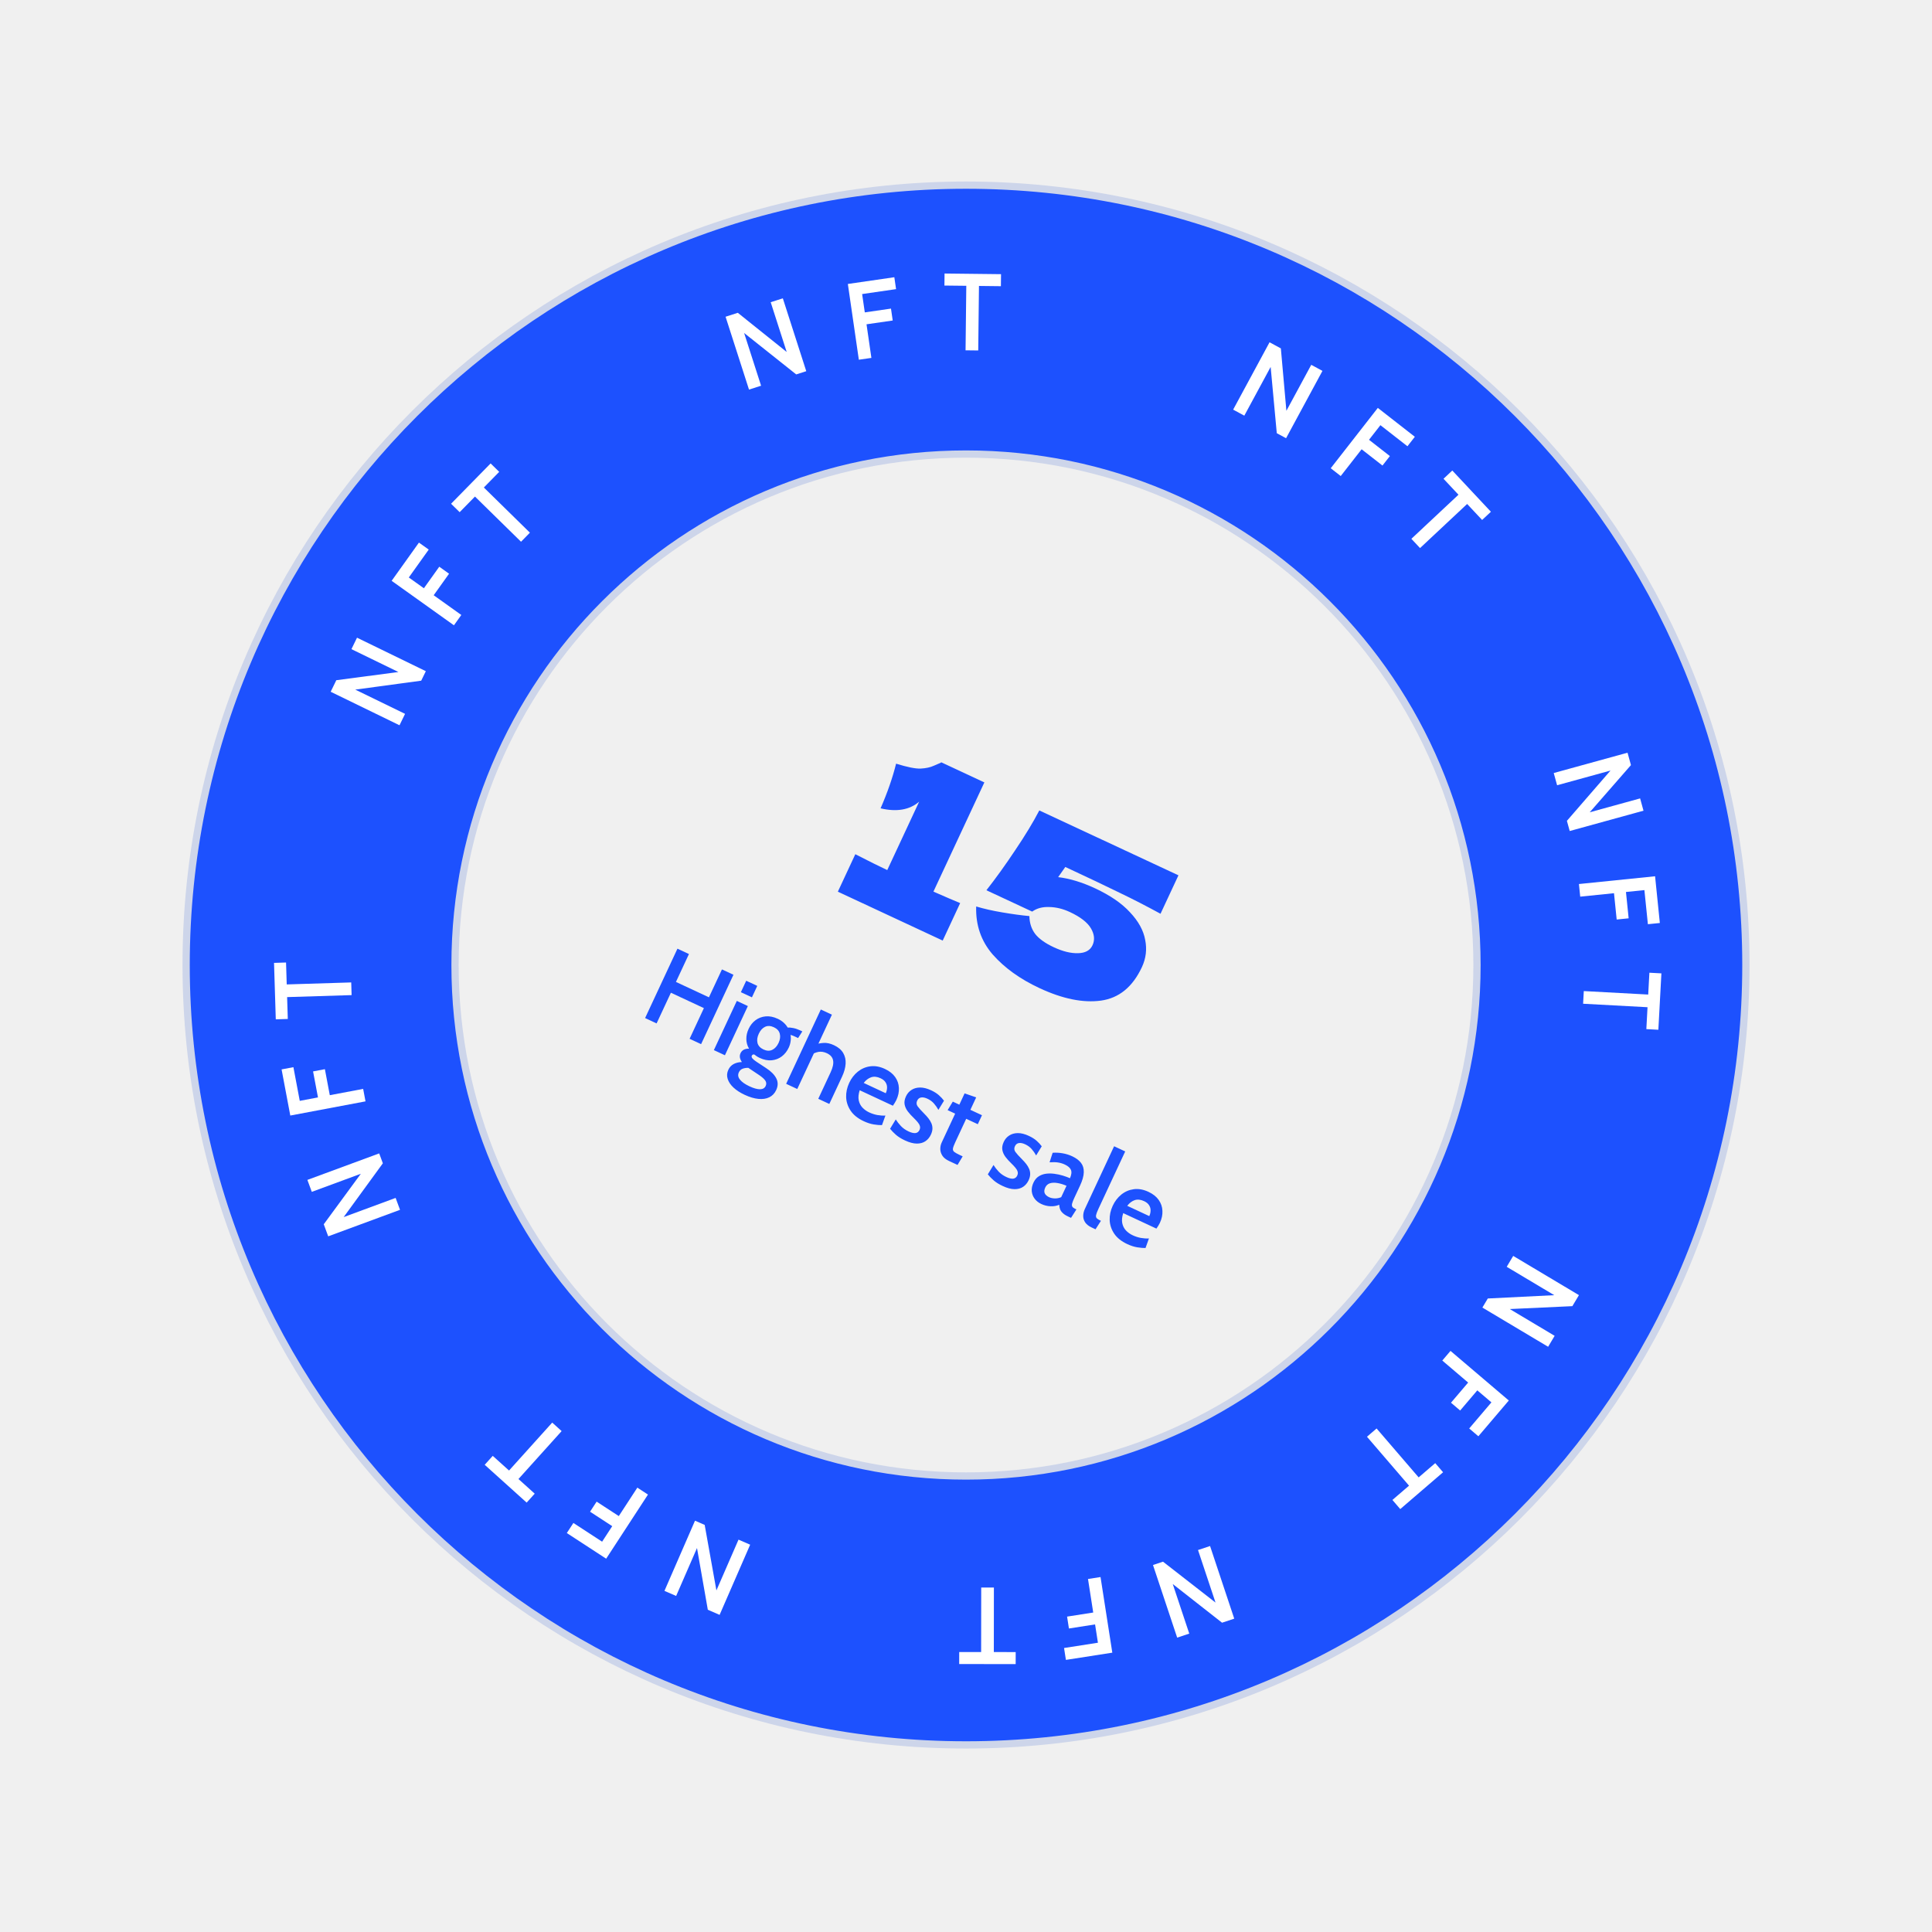
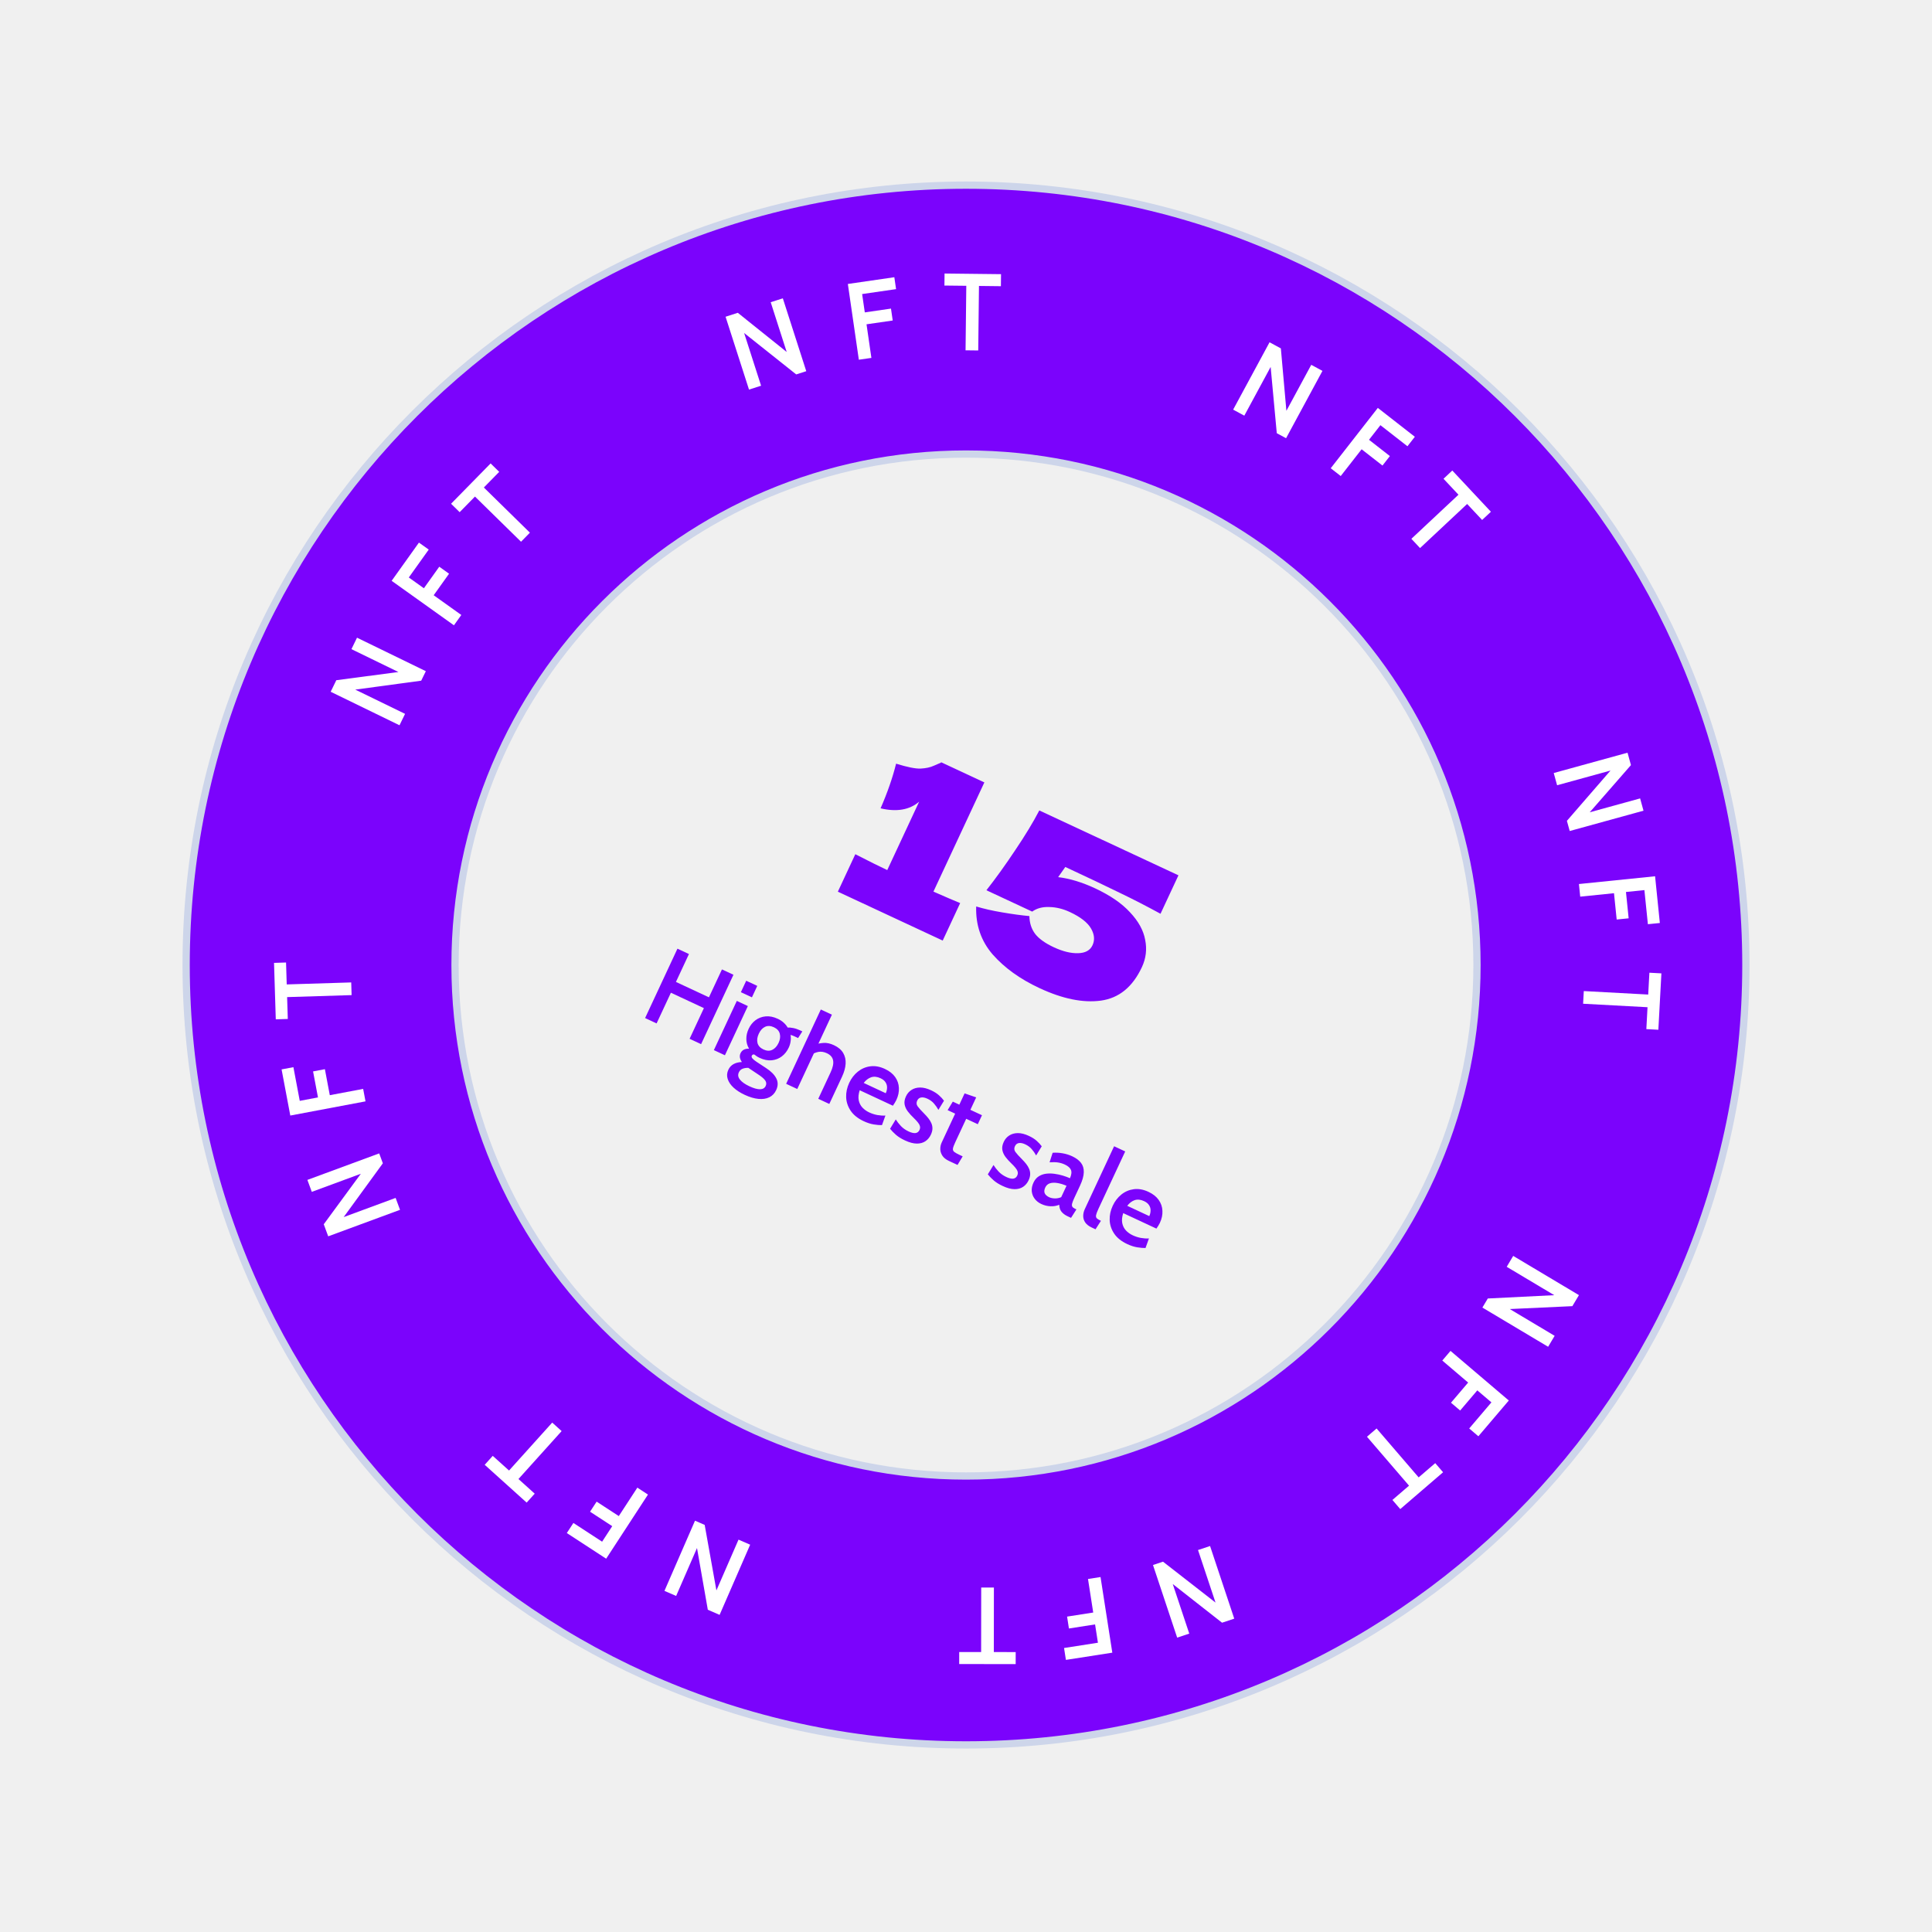
<svg xmlns="http://www.w3.org/2000/svg" width="222" height="222" viewBox="0 0 222 222" fill="none">
  <mask id="path-1-inside-1_278_3267" fill="white">
    <path d="M201.031 110.888C201.031 160.61 160.724 200.918 111.002 200.918C61.28 200.918 20.972 160.61 20.972 110.888C20.972 61.166 61.28 20.858 111.002 20.858C160.724 20.858 201.031 61.166 201.031 110.888ZM52.703 110.888C52.703 143.085 78.804 169.186 111.002 169.186C143.199 169.186 169.3 143.085 169.3 110.888C169.3 78.691 143.199 52.59 111.002 52.59C78.804 52.59 52.703 78.691 52.703 110.888Z" />
  </mask>
-   <path d="M201.031 110.888C201.031 160.61 160.724 200.918 111.002 200.918C61.28 200.918 20.972 160.61 20.972 110.888C20.972 61.166 61.28 20.858 111.002 20.858C160.724 20.858 201.031 61.166 201.031 110.888ZM52.703 110.888C52.703 143.085 78.804 169.186 111.002 169.186C143.199 169.186 169.3 143.085 169.3 110.888C169.3 78.691 143.199 52.59 111.002 52.59C78.804 52.59 52.703 78.691 52.703 110.888Z" fill="#1D51FE" stroke="#CDD5EA" stroke-width="1.667" mask="url(#path-1-inside-1_278_3267)" />
-   <path d="M107.258 102.452C108.639 103.059 109.663 103.499 110.33 103.773L108.323 108.078L96.275 102.46L98.282 98.155C99.894 98.981 101.117 99.588 101.952 99.978L105.616 92.12C104.51 93.065 103.033 93.319 101.185 92.882C101.975 91.069 102.569 89.359 102.967 87.752C104.259 88.151 105.198 88.339 105.782 88.316C106.388 88.284 106.891 88.177 107.291 87.993C107.705 87.817 107.983 87.697 108.124 87.633L108.145 87.588L113.11 89.903L107.258 102.452ZM125.84 102.078C127.571 102.885 128.908 103.804 129.85 104.835C130.815 105.858 131.395 106.914 131.59 108.003C131.807 109.084 131.681 110.125 131.214 111.127C130.152 113.405 128.583 114.688 126.508 114.977C124.454 115.258 122.099 114.779 119.442 113.54C117.21 112.499 115.417 111.21 114.064 109.673C112.732 108.128 112.101 106.291 112.17 104.16C113.062 104.428 114.065 104.656 115.18 104.842C116.309 105.036 117.343 105.177 118.283 105.264C118.297 106.065 118.522 106.752 118.957 107.325C119.4 107.882 120.107 108.388 121.079 108.841C122.111 109.322 123.039 109.552 123.863 109.529C124.702 109.514 125.259 109.21 125.536 108.618C125.819 108.011 125.76 107.364 125.359 106.678C124.958 105.992 124.15 105.366 122.935 104.799C122.146 104.431 121.358 104.239 120.57 104.223C119.79 104.192 119.135 104.367 118.606 104.749L113.345 102.296C114.439 100.902 115.543 99.365 116.659 97.686C117.79 96.013 118.712 94.493 119.424 93.124L135.412 100.58L133.351 104.998C131.715 104.106 130.15 103.302 128.654 102.586C127.18 101.861 125.099 100.873 122.412 99.62L121.589 100.789C122.92 100.947 124.337 101.377 125.84 102.078Z" fill="#1D51FE" />
-   <path d="M74.127 116.98L77.844 109.009L79.165 109.625L77.67 112.831L81.462 114.599L82.957 111.393L84.278 112.009L80.561 119.98L79.24 119.364L80.883 115.84L77.091 114.072L75.448 117.596L74.127 116.98ZM82.028 120.665L84.665 115.011L85.934 115.603L83.298 121.257L82.028 120.665ZM85.132 114.009L85.745 112.694L87.015 113.286L86.402 114.601L85.132 114.009ZM85.572 125.804C85.048 125.56 84.617 125.28 84.279 124.965C83.944 124.652 83.722 124.32 83.614 123.969C83.503 123.621 83.529 123.273 83.692 122.924C83.826 122.635 84.027 122.417 84.295 122.269C84.561 122.125 84.879 122.047 85.25 122.035C85.133 121.87 85.057 121.7 85.022 121.527C84.993 121.352 85.017 121.182 85.093 121.019C85.176 120.841 85.301 120.707 85.467 120.618C85.637 120.531 85.838 120.491 86.071 120.498C85.868 120.159 85.765 119.791 85.76 119.396C85.754 119.001 85.842 118.61 86.023 118.223C86.212 117.816 86.475 117.486 86.811 117.231C87.15 116.979 87.538 116.831 87.973 116.789C88.414 116.745 88.882 116.839 89.375 117.069C89.633 117.189 89.856 117.335 90.045 117.506C90.237 117.678 90.393 117.869 90.513 118.077C90.687 118.061 90.896 118.078 91.141 118.128C91.391 118.175 91.653 118.263 91.927 118.39C91.976 118.413 92.022 118.434 92.063 118.454C92.105 118.473 92.149 118.494 92.194 118.515L91.706 119.279C91.638 119.247 91.568 119.214 91.496 119.18C91.427 119.149 91.357 119.116 91.285 119.082C91.251 119.066 91.189 119.04 91.1 119.003C91.015 118.968 90.927 118.938 90.836 118.915C90.882 119.153 90.886 119.398 90.848 119.648C90.814 119.9 90.743 120.142 90.635 120.373C90.44 120.791 90.174 121.129 89.836 121.387C89.5 121.642 89.112 121.791 88.671 121.835C88.235 121.877 87.772 121.784 87.283 121.555C87.165 121.5 87.055 121.44 86.952 121.373C86.853 121.308 86.756 121.238 86.662 121.162C86.529 121.151 86.437 121.198 86.388 121.304C86.344 121.399 86.365 121.502 86.453 121.612C86.54 121.722 86.7 121.854 86.933 122.009L88.02 122.724C88.589 123.091 88.981 123.484 89.196 123.903C89.416 124.324 89.413 124.776 89.188 125.258C89.011 125.638 88.749 125.913 88.401 126.083C88.054 126.254 87.639 126.317 87.156 126.272C86.673 126.227 86.145 126.071 85.572 125.804ZM86.113 124.822C86.61 125.054 87.017 125.168 87.334 125.163C87.65 125.158 87.866 125.032 87.981 124.785C88.08 124.573 88.068 124.371 87.945 124.179C87.823 123.993 87.597 123.786 87.264 123.557L85.991 122.706C85.76 122.696 85.544 122.727 85.344 122.8C85.144 122.873 84.996 123.012 84.9 123.217C84.764 123.509 84.808 123.791 85.033 124.062C85.256 124.337 85.616 124.59 86.113 124.822ZM87.732 120.593C88.104 120.766 88.439 120.78 88.739 120.633C89.042 120.488 89.284 120.222 89.465 119.835C89.642 119.455 89.687 119.104 89.602 118.783C89.522 118.459 89.296 118.21 88.924 118.037C88.548 117.861 88.208 117.846 87.905 117.991C87.607 118.134 87.37 118.396 87.193 118.775C87.012 119.162 86.962 119.518 87.042 119.842C87.126 120.167 87.356 120.418 87.732 120.593ZM90.335 124.538L94.318 115.998L95.593 116.592L93.835 120.362L93.576 120.04C93.929 119.927 94.286 119.86 94.647 119.839C95.01 119.814 95.402 119.9 95.824 120.097C96.317 120.327 96.672 120.626 96.888 120.995C97.104 121.364 97.197 121.779 97.167 122.241C97.136 122.703 97.001 123.192 96.76 123.708L95.294 126.851L94.025 126.259L95.44 123.224C95.702 122.662 95.798 122.203 95.728 121.847C95.664 121.489 95.425 121.214 95.011 121.021C94.674 120.863 94.348 120.813 94.035 120.871C93.725 120.93 93.425 121.062 93.135 121.269L93.695 120.663L91.611 125.133L90.335 124.538ZM99.254 128.836C98.578 128.52 98.076 128.12 97.748 127.634C97.424 127.15 97.25 126.631 97.228 126.075C97.21 125.517 97.328 124.968 97.579 124.429C97.821 123.909 98.151 123.481 98.567 123.143C98.989 122.804 99.465 122.599 99.998 122.528C100.535 122.455 101.098 122.556 101.686 122.83C102.203 123.071 102.594 123.381 102.861 123.759C103.128 124.138 103.271 124.556 103.289 125.013C103.313 125.467 103.215 125.93 102.995 126.401C102.946 126.507 102.886 126.615 102.816 126.726C102.751 126.834 102.679 126.944 102.6 127.055L98.785 125.276C98.645 125.715 98.608 126.097 98.673 126.423C98.738 126.749 98.878 127.029 99.093 127.263C99.309 127.493 99.57 127.68 99.878 127.824C100.182 127.965 100.491 128.065 100.805 128.124C101.125 128.181 101.437 128.202 101.74 128.186L101.346 129.284C101.08 129.29 100.766 129.264 100.405 129.206C100.043 129.148 99.66 129.025 99.254 128.836ZM99.246 124.437L101.779 125.619C101.875 125.414 101.925 125.203 101.928 124.988C101.937 124.77 101.882 124.567 101.762 124.377C101.649 124.185 101.455 124.026 101.182 123.898C100.783 123.712 100.421 123.675 100.097 123.787C99.775 123.901 99.492 124.118 99.246 124.437ZM103.987 131.043C103.569 130.848 103.225 130.634 102.955 130.402C102.686 130.166 102.46 129.933 102.275 129.704L102.929 128.629C103.088 128.884 103.286 129.138 103.523 129.392C103.762 129.642 104.058 129.849 104.411 130.014C104.723 130.159 104.983 130.22 105.192 130.198C105.403 130.171 105.557 130.054 105.655 129.845C105.731 129.682 105.745 129.527 105.698 129.38C105.653 129.229 105.565 129.08 105.436 128.932C105.312 128.782 105.165 128.625 104.996 128.463C104.73 128.21 104.501 127.958 104.309 127.706C104.118 127.451 103.997 127.182 103.944 126.898C103.895 126.617 103.949 126.307 104.107 125.969C104.252 125.658 104.463 125.414 104.739 125.238C105.017 125.058 105.346 124.967 105.726 124.964C106.107 124.961 106.528 125.067 106.991 125.283C107.356 125.453 107.652 125.64 107.881 125.844C108.113 126.049 108.31 126.261 108.472 126.48L107.829 127.531C107.681 127.264 107.51 127.02 107.317 126.801C107.125 126.577 106.876 126.394 106.568 126.25C106.295 126.123 106.054 126.075 105.845 126.107C105.64 126.141 105.488 126.262 105.391 126.471C105.281 126.706 105.299 126.925 105.445 127.127C105.591 127.329 105.838 127.604 106.185 127.95C106.368 128.132 106.532 128.315 106.677 128.499C106.823 128.682 106.938 128.872 107.022 129.068C107.106 129.265 107.146 129.471 107.143 129.686C107.139 129.902 107.08 130.133 106.965 130.38C106.816 130.698 106.607 130.95 106.336 131.133C106.066 131.317 105.735 131.407 105.343 131.405C104.951 131.402 104.499 131.282 103.987 131.043ZM109.048 133.403C108.691 133.236 108.435 133.032 108.281 132.788C108.126 132.545 108.048 132.292 108.046 132.028C108.046 131.76 108.102 131.506 108.214 131.267L109.754 127.965L108.888 127.561L109.483 126.584L110.234 126.934L110.839 125.636L112.17 126.097L111.504 127.526L112.836 128.147L112.356 129.178L111.023 128.557L109.762 131.261C109.615 131.576 109.528 131.813 109.5 131.971C109.475 132.125 109.521 132.253 109.64 132.355C109.761 132.453 109.973 132.573 110.277 132.714L110.618 132.873L110.027 133.859L109.048 133.403ZM115.219 136.28C114.801 136.085 114.457 135.872 114.186 135.639C113.918 135.403 113.691 135.17 113.507 134.941L114.161 133.867C114.319 134.121 114.517 134.375 114.755 134.629C114.994 134.879 115.29 135.087 115.643 135.251C115.954 135.396 116.214 135.458 116.424 135.435C116.635 135.409 116.789 135.291 116.886 135.082C116.962 134.919 116.977 134.764 116.93 134.617C116.884 134.467 116.797 134.317 116.667 134.169C116.543 134.019 116.397 133.863 116.227 133.701C115.962 133.447 115.733 133.195 115.541 132.944C115.35 132.688 115.228 132.419 115.176 132.136C115.127 131.854 115.181 131.544 115.339 131.207C115.484 130.895 115.694 130.652 115.971 130.475C116.249 130.295 116.578 130.204 116.958 130.201C117.338 130.198 117.76 130.305 118.223 130.521C118.587 130.691 118.884 130.877 119.112 131.081C119.345 131.286 119.542 131.498 119.703 131.717L119.06 132.769C118.912 132.501 118.742 132.258 118.548 132.038C118.357 131.815 118.107 131.631 117.8 131.488C117.527 131.36 117.285 131.313 117.076 131.345C116.871 131.378 116.72 131.5 116.623 131.708C116.513 131.944 116.531 132.162 116.677 132.365C116.823 132.567 117.07 132.841 117.416 133.188C117.599 133.37 117.763 133.553 117.909 133.736C118.055 133.92 118.169 134.109 118.253 134.306C118.337 134.502 118.378 134.708 118.374 134.924C118.371 135.139 118.312 135.37 118.197 135.617C118.048 135.936 117.838 136.187 117.568 136.371C117.297 136.554 116.966 136.645 116.575 136.642C116.183 136.64 115.731 136.519 115.219 136.28ZM119.653 138.348C119.334 138.199 119.079 137.997 118.889 137.742C118.698 137.487 118.587 137.199 118.556 136.88C118.529 136.562 118.595 136.232 118.754 135.891C118.903 135.572 119.102 135.332 119.353 135.172C119.609 135.009 119.892 134.908 120.202 134.868C120.515 134.829 120.835 134.832 121.16 134.878C121.491 134.921 121.811 134.989 122.119 135.082C122.43 135.177 122.707 135.278 122.948 135.386C123.124 134.978 123.16 134.657 123.056 134.424C122.958 134.189 122.723 133.985 122.351 133.811C122.112 133.7 121.857 133.622 121.586 133.579C121.315 133.536 120.988 133.529 120.604 133.558L120.956 132.461C121.334 132.434 121.713 132.453 122.094 132.52C122.479 132.584 122.851 132.699 123.208 132.866C123.652 133.073 123.987 133.324 124.215 133.62C124.442 133.915 124.548 134.277 124.534 134.704C124.523 135.134 124.379 135.646 124.101 136.242L123.453 137.631C123.324 137.909 123.239 138.125 123.198 138.282C123.157 138.439 123.163 138.561 123.214 138.65C123.269 138.74 123.376 138.822 123.535 138.897L123.689 138.968L123.069 139.941L122.716 139.776C122.458 139.656 122.258 139.526 122.115 139.385C121.971 139.249 121.869 139.102 121.808 138.944C121.751 138.788 121.72 138.618 121.713 138.435C121.417 138.565 121.085 138.623 120.717 138.608C120.353 138.596 119.998 138.509 119.653 138.348ZM120.556 137.57C120.735 137.653 120.952 137.699 121.207 137.707C121.463 137.711 121.708 137.663 121.939 137.563L122.55 136.254C122.18 136.095 121.83 135.989 121.498 135.937C121.169 135.88 120.882 135.892 120.636 135.971C120.397 136.049 120.22 136.21 120.107 136.452C119.989 136.707 119.967 136.926 120.044 137.109C120.124 137.294 120.295 137.448 120.556 137.57ZM125.44 141.047C125.095 140.886 124.845 140.688 124.69 140.454C124.54 140.222 124.466 139.975 124.468 139.713C124.472 139.447 124.534 139.185 124.654 138.926L128.018 131.713L129.294 132.307L126.201 138.94C126.057 139.248 125.972 139.481 125.944 139.639C125.918 139.793 125.95 139.914 126.038 140.002C126.133 140.087 126.288 140.18 126.504 140.281L125.884 141.254L125.44 141.047ZM129.534 142.956C128.859 142.641 128.357 142.24 128.029 141.755C127.705 141.271 127.531 140.751 127.509 140.195C127.491 139.637 127.609 139.089 127.86 138.55C128.102 138.03 128.432 137.601 128.848 137.263C129.269 136.924 129.746 136.719 130.278 136.648C130.816 136.575 131.379 136.676 131.967 136.951C132.484 137.191 132.875 137.501 133.142 137.88C133.409 138.258 133.552 138.676 133.57 139.133C133.594 139.587 133.496 140.05 133.276 140.521C133.227 140.627 133.167 140.735 133.097 140.846C133.032 140.955 132.96 141.064 132.881 141.175L129.066 139.396C128.926 139.835 128.889 140.217 128.954 140.543C129.019 140.869 129.159 141.149 129.373 141.383C129.59 141.614 129.851 141.8 130.159 141.944C130.463 142.085 130.772 142.186 131.086 142.244C131.406 142.301 131.718 142.322 132.021 142.306L131.627 143.405C131.361 143.41 131.047 143.384 130.686 143.326C130.324 143.269 129.941 143.145 129.534 142.956ZM129.527 138.557L132.06 139.739C132.156 139.534 132.206 139.324 132.209 139.108C132.218 138.891 132.163 138.687 132.043 138.497C131.929 138.305 131.736 138.146 131.463 138.018C131.064 137.832 130.702 137.796 130.377 137.907C130.056 138.021 129.773 138.238 129.527 138.557Z" fill="#1D51FE" />
+   <path d="M201.031 110.888C201.031 160.61 160.724 200.918 111.002 200.918C61.28 200.918 20.972 160.61 20.972 110.888C20.972 61.166 61.28 20.858 111.002 20.858C160.724 20.858 201.031 61.166 201.031 110.888ZM52.703 110.888C52.703 143.085 78.804 169.186 111.002 169.186C143.199 169.186 169.3 143.085 169.3 110.888C169.3 78.691 143.199 52.59 111.002 52.59C78.804 52.59 52.703 78.691 52.703 110.888Z" fill="#7b03fc" stroke="#CDD5EA" stroke-width="1.667" mask="url(#path-1-inside-1_278_3267)" />
+   <path d="M107.258 102.452C108.639 103.059 109.663 103.499 110.33 103.773L108.323 108.078L96.275 102.46L98.282 98.155C99.894 98.981 101.117 99.588 101.952 99.978L105.616 92.12C104.51 93.065 103.033 93.319 101.185 92.882C101.975 91.069 102.569 89.359 102.967 87.752C104.259 88.151 105.198 88.339 105.782 88.316C106.388 88.284 106.891 88.177 107.291 87.993C107.705 87.817 107.983 87.697 108.124 87.633L108.145 87.588L113.11 89.903L107.258 102.452ZM125.84 102.078C127.571 102.885 128.908 103.804 129.85 104.835C130.815 105.858 131.395 106.914 131.59 108.003C131.807 109.084 131.681 110.125 131.214 111.127C130.152 113.405 128.583 114.688 126.508 114.977C124.454 115.258 122.099 114.779 119.442 113.54C117.21 112.499 115.417 111.21 114.064 109.673C112.732 108.128 112.101 106.291 112.17 104.16C113.062 104.428 114.065 104.656 115.18 104.842C116.309 105.036 117.343 105.177 118.283 105.264C118.297 106.065 118.522 106.752 118.957 107.325C119.4 107.882 120.107 108.388 121.079 108.841C122.111 109.322 123.039 109.552 123.863 109.529C124.702 109.514 125.259 109.21 125.536 108.618C125.819 108.011 125.76 107.364 125.359 106.678C124.958 105.992 124.15 105.366 122.935 104.799C122.146 104.431 121.358 104.239 120.57 104.223C119.79 104.192 119.135 104.367 118.606 104.749L113.345 102.296C114.439 100.902 115.543 99.365 116.659 97.686C117.79 96.013 118.712 94.493 119.424 93.124L135.412 100.58L133.351 104.998C131.715 104.106 130.15 103.302 128.654 102.586C127.18 101.861 125.099 100.873 122.412 99.62L121.589 100.789C122.92 100.947 124.337 101.377 125.84 102.078Z" fill="#7b03fc" />
+   <path d="M74.127 116.98L77.844 109.009L79.165 109.625L77.67 112.831L81.462 114.599L82.957 111.393L84.278 112.009L80.561 119.98L79.24 119.364L80.883 115.84L77.091 114.072L75.448 117.596L74.127 116.98ZM82.028 120.665L84.665 115.011L85.934 115.603L83.298 121.257L82.028 120.665ZM85.132 114.009L85.745 112.694L87.015 113.286L86.402 114.601L85.132 114.009ZM85.572 125.804C85.048 125.56 84.617 125.28 84.279 124.965C83.944 124.652 83.722 124.32 83.614 123.969C83.503 123.621 83.529 123.273 83.692 122.924C83.826 122.635 84.027 122.417 84.295 122.269C84.561 122.125 84.879 122.047 85.25 122.035C85.133 121.87 85.057 121.7 85.022 121.527C84.993 121.352 85.017 121.182 85.093 121.019C85.176 120.841 85.301 120.707 85.467 120.618C85.637 120.531 85.838 120.491 86.071 120.498C85.868 120.159 85.765 119.791 85.76 119.396C85.754 119.001 85.842 118.61 86.023 118.223C86.212 117.816 86.475 117.486 86.811 117.231C87.15 116.979 87.538 116.831 87.973 116.789C88.414 116.745 88.882 116.839 89.375 117.069C89.633 117.189 89.856 117.335 90.045 117.506C90.237 117.678 90.393 117.869 90.513 118.077C90.687 118.061 90.896 118.078 91.141 118.128C91.391 118.175 91.653 118.263 91.927 118.39C91.976 118.413 92.022 118.434 92.063 118.454C92.105 118.473 92.149 118.494 92.194 118.515L91.706 119.279C91.638 119.247 91.568 119.214 91.496 119.18C91.427 119.149 91.357 119.116 91.285 119.082C91.251 119.066 91.189 119.04 91.1 119.003C91.015 118.968 90.927 118.938 90.836 118.915C90.882 119.153 90.886 119.398 90.848 119.648C90.814 119.9 90.743 120.142 90.635 120.373C90.44 120.791 90.174 121.129 89.836 121.387C89.5 121.642 89.112 121.791 88.671 121.835C88.235 121.877 87.772 121.784 87.283 121.555C87.165 121.5 87.055 121.44 86.952 121.373C86.853 121.308 86.756 121.238 86.662 121.162C86.529 121.151 86.437 121.198 86.388 121.304C86.344 121.399 86.365 121.502 86.453 121.612C86.54 121.722 86.7 121.854 86.933 122.009L88.02 122.724C88.589 123.091 88.981 123.484 89.196 123.903C89.416 124.324 89.413 124.776 89.188 125.258C89.011 125.638 88.749 125.913 88.401 126.083C88.054 126.254 87.639 126.317 87.156 126.272C86.673 126.227 86.145 126.071 85.572 125.804ZM86.113 124.822C86.61 125.054 87.017 125.168 87.334 125.163C87.65 125.158 87.866 125.032 87.981 124.785C88.08 124.573 88.068 124.371 87.945 124.179C87.823 123.993 87.597 123.786 87.264 123.557L85.991 122.706C85.76 122.696 85.544 122.727 85.344 122.8C85.144 122.873 84.996 123.012 84.9 123.217C84.764 123.509 84.808 123.791 85.033 124.062C85.256 124.337 85.616 124.59 86.113 124.822ZM87.732 120.593C88.104 120.766 88.439 120.78 88.739 120.633C89.042 120.488 89.284 120.222 89.465 119.835C89.642 119.455 89.687 119.104 89.602 118.783C89.522 118.459 89.296 118.21 88.924 118.037C88.548 117.861 88.208 117.846 87.905 117.991C87.607 118.134 87.37 118.396 87.193 118.775C87.012 119.162 86.962 119.518 87.042 119.842C87.126 120.167 87.356 120.418 87.732 120.593ZM90.335 124.538L94.318 115.998L95.593 116.592L93.835 120.362L93.576 120.04C93.929 119.927 94.286 119.86 94.647 119.839C95.01 119.814 95.402 119.9 95.824 120.097C96.317 120.327 96.672 120.626 96.888 120.995C97.104 121.364 97.197 121.779 97.167 122.241C97.136 122.703 97.001 123.192 96.76 123.708L95.294 126.851L94.025 126.259L95.44 123.224C95.702 122.662 95.798 122.203 95.728 121.847C95.664 121.489 95.425 121.214 95.011 121.021C94.674 120.863 94.348 120.813 94.035 120.871C93.725 120.93 93.425 121.062 93.135 121.269L93.695 120.663L91.611 125.133L90.335 124.538ZM99.254 128.836C98.578 128.52 98.076 128.12 97.748 127.634C97.424 127.15 97.25 126.631 97.228 126.075C97.21 125.517 97.328 124.968 97.579 124.429C97.821 123.909 98.151 123.481 98.567 123.143C98.989 122.804 99.465 122.599 99.998 122.528C100.535 122.455 101.098 122.556 101.686 122.83C102.203 123.071 102.594 123.381 102.861 123.759C103.128 124.138 103.271 124.556 103.289 125.013C103.313 125.467 103.215 125.93 102.995 126.401C102.946 126.507 102.886 126.615 102.816 126.726C102.751 126.834 102.679 126.944 102.6 127.055L98.785 125.276C98.645 125.715 98.608 126.097 98.673 126.423C98.738 126.749 98.878 127.029 99.093 127.263C99.309 127.493 99.57 127.68 99.878 127.824C100.182 127.965 100.491 128.065 100.805 128.124C101.125 128.181 101.437 128.202 101.74 128.186L101.346 129.284C101.08 129.29 100.766 129.264 100.405 129.206C100.043 129.148 99.66 129.025 99.254 128.836ZM99.246 124.437L101.779 125.619C101.875 125.414 101.925 125.203 101.928 124.988C101.937 124.77 101.882 124.567 101.762 124.377C101.649 124.185 101.455 124.026 101.182 123.898C100.783 123.712 100.421 123.675 100.097 123.787C99.775 123.901 99.492 124.118 99.246 124.437ZM103.987 131.043C103.569 130.848 103.225 130.634 102.955 130.402C102.686 130.166 102.46 129.933 102.275 129.704L102.929 128.629C103.088 128.884 103.286 129.138 103.523 129.392C103.762 129.642 104.058 129.849 104.411 130.014C104.723 130.159 104.983 130.22 105.192 130.198C105.403 130.171 105.557 130.054 105.655 129.845C105.731 129.682 105.745 129.527 105.698 129.38C105.653 129.229 105.565 129.08 105.436 128.932C105.312 128.782 105.165 128.625 104.996 128.463C104.73 128.21 104.501 127.958 104.309 127.706C104.118 127.451 103.997 127.182 103.944 126.898C103.895 126.617 103.949 126.307 104.107 125.969C104.252 125.658 104.463 125.414 104.739 125.238C105.017 125.058 105.346 124.967 105.726 124.964C106.107 124.961 106.528 125.067 106.991 125.283C107.356 125.453 107.652 125.64 107.881 125.844C108.113 126.049 108.31 126.261 108.472 126.48L107.829 127.531C107.681 127.264 107.51 127.02 107.317 126.801C107.125 126.577 106.876 126.394 106.568 126.25C106.295 126.123 106.054 126.075 105.845 126.107C105.64 126.141 105.488 126.262 105.391 126.471C105.281 126.706 105.299 126.925 105.445 127.127C105.591 127.329 105.838 127.604 106.185 127.95C106.368 128.132 106.532 128.315 106.677 128.499C106.823 128.682 106.938 128.872 107.022 129.068C107.106 129.265 107.146 129.471 107.143 129.686C107.139 129.902 107.08 130.133 106.965 130.38C106.816 130.698 106.607 130.95 106.336 131.133C106.066 131.317 105.735 131.407 105.343 131.405C104.951 131.402 104.499 131.282 103.987 131.043ZM109.048 133.403C108.691 133.236 108.435 133.032 108.281 132.788C108.126 132.545 108.048 132.292 108.046 132.028C108.046 131.76 108.102 131.506 108.214 131.267L109.754 127.965L108.888 127.561L109.483 126.584L110.234 126.934L110.839 125.636L112.17 126.097L111.504 127.526L112.836 128.147L112.356 129.178L111.023 128.557L109.762 131.261C109.615 131.576 109.528 131.813 109.5 131.971C109.475 132.125 109.521 132.253 109.64 132.355C109.761 132.453 109.973 132.573 110.277 132.714L110.618 132.873L110.027 133.859L109.048 133.403ZM115.219 136.28C114.801 136.085 114.457 135.872 114.186 135.639C113.918 135.403 113.691 135.17 113.507 134.941L114.161 133.867C114.319 134.121 114.517 134.375 114.755 134.629C114.994 134.879 115.29 135.087 115.643 135.251C115.954 135.396 116.214 135.458 116.424 135.435C116.635 135.409 116.789 135.291 116.886 135.082C116.962 134.919 116.977 134.764 116.93 134.617C116.884 134.467 116.797 134.317 116.667 134.169C116.543 134.019 116.397 133.863 116.227 133.701C115.962 133.447 115.733 133.195 115.541 132.944C115.35 132.688 115.228 132.419 115.176 132.136C115.127 131.854 115.181 131.544 115.339 131.207C115.484 130.895 115.694 130.652 115.971 130.475C116.249 130.295 116.578 130.204 116.958 130.201C117.338 130.198 117.76 130.305 118.223 130.521C118.587 130.691 118.884 130.877 119.112 131.081C119.345 131.286 119.542 131.498 119.703 131.717L119.06 132.769C118.912 132.501 118.742 132.258 118.548 132.038C118.357 131.815 118.107 131.631 117.8 131.488C117.527 131.36 117.285 131.313 117.076 131.345C116.871 131.378 116.72 131.5 116.623 131.708C116.513 131.944 116.531 132.162 116.677 132.365C116.823 132.567 117.07 132.841 117.416 133.188C117.599 133.37 117.763 133.553 117.909 133.736C118.055 133.92 118.169 134.109 118.253 134.306C118.337 134.502 118.378 134.708 118.374 134.924C118.371 135.139 118.312 135.37 118.197 135.617C118.048 135.936 117.838 136.187 117.568 136.371C117.297 136.554 116.966 136.645 116.575 136.642C116.183 136.64 115.731 136.519 115.219 136.28ZM119.653 138.348C119.334 138.199 119.079 137.997 118.889 137.742C118.698 137.487 118.587 137.199 118.556 136.88C118.529 136.562 118.595 136.232 118.754 135.891C118.903 135.572 119.102 135.332 119.353 135.172C119.609 135.009 119.892 134.908 120.202 134.868C120.515 134.829 120.835 134.832 121.16 134.878C121.491 134.921 121.811 134.989 122.119 135.082C122.43 135.177 122.707 135.278 122.948 135.386C123.124 134.978 123.16 134.657 123.056 134.424C122.958 134.189 122.723 133.985 122.351 133.811C122.112 133.7 121.857 133.622 121.586 133.579C121.315 133.536 120.988 133.529 120.604 133.558L120.956 132.461C121.334 132.434 121.713 132.453 122.094 132.52C122.479 132.584 122.851 132.699 123.208 132.866C123.652 133.073 123.987 133.324 124.215 133.62C124.442 133.915 124.548 134.277 124.534 134.704C124.523 135.134 124.379 135.646 124.101 136.242L123.453 137.631C123.324 137.909 123.239 138.125 123.198 138.282C123.157 138.439 123.163 138.561 123.214 138.65C123.269 138.74 123.376 138.822 123.535 138.897L123.689 138.968L123.069 139.941L122.716 139.776C122.458 139.656 122.258 139.526 122.115 139.385C121.971 139.249 121.869 139.102 121.808 138.944C121.751 138.788 121.72 138.618 121.713 138.435C121.417 138.565 121.085 138.623 120.717 138.608C120.353 138.596 119.998 138.509 119.653 138.348ZM120.556 137.57C120.735 137.653 120.952 137.699 121.207 137.707C121.463 137.711 121.708 137.663 121.939 137.563L122.55 136.254C122.18 136.095 121.83 135.989 121.498 135.937C121.169 135.88 120.882 135.892 120.636 135.971C120.397 136.049 120.22 136.21 120.107 136.452C119.989 136.707 119.967 136.926 120.044 137.109C120.124 137.294 120.295 137.448 120.556 137.57ZM125.44 141.047C125.095 140.886 124.845 140.688 124.69 140.454C124.54 140.222 124.466 139.975 124.468 139.713C124.472 139.447 124.534 139.185 124.654 138.926L128.018 131.713L129.294 132.307L126.201 138.94C126.057 139.248 125.972 139.481 125.944 139.639C125.918 139.793 125.95 139.914 126.038 140.002C126.133 140.087 126.288 140.18 126.504 140.281L125.884 141.254L125.44 141.047ZM129.534 142.956C128.859 142.641 128.357 142.24 128.029 141.755C127.705 141.271 127.531 140.751 127.509 140.195C127.491 139.637 127.609 139.089 127.86 138.55C128.102 138.03 128.432 137.601 128.848 137.263C129.269 136.924 129.746 136.719 130.278 136.648C130.816 136.575 131.379 136.676 131.967 136.951C132.484 137.191 132.875 137.501 133.142 137.88C133.409 138.258 133.552 138.676 133.57 139.133C133.594 139.587 133.496 140.05 133.276 140.521C133.227 140.627 133.167 140.735 133.097 140.846C133.032 140.955 132.96 141.064 132.881 141.175L129.066 139.396C128.926 139.835 128.889 140.217 128.954 140.543C129.019 140.869 129.159 141.149 129.373 141.383C129.59 141.614 129.851 141.8 130.159 141.944C130.463 142.085 130.772 142.186 131.086 142.244C131.406 142.301 131.718 142.322 132.021 142.306L131.627 143.405C131.361 143.41 131.047 143.384 130.686 143.326C130.324 143.269 129.941 143.145 129.534 142.956ZM129.527 138.557L132.06 139.739C132.156 139.534 132.206 139.324 132.209 139.108C132.218 138.891 132.163 138.687 132.043 138.497C131.929 138.305 131.736 138.146 131.463 138.018C131.064 137.832 130.702 137.796 130.377 137.907C130.056 138.021 129.773 138.238 129.527 138.557Z" fill="#7b03fc" />
  <path d="M139.044 177.649L141.823 185.993L140.422 186.46L134.757 182.016L136.655 187.714L135.266 188.177L132.487 179.832L133.638 179.449L139.672 184.147L137.661 178.109L139.044 177.649Z" fill="white" />
  <path d="M126.459 181.212L127.812 189.903L122.48 190.733L122.267 189.367L126.159 188.761L125.832 186.657L122.827 187.125L122.615 185.759L125.619 185.291L125.019 181.437L126.459 181.212Z" fill="white" />
  <path d="M114.205 182.419L114.197 189.832L116.71 189.835L116.708 191.217L110.218 191.21L110.22 189.828L112.739 189.831L112.748 182.418L114.205 182.419Z" fill="white" />
  <path d="M86.198 177.496L82.687 185.56L81.333 184.971L80.09 177.88L77.693 183.386L76.351 182.802L79.861 174.738L80.973 175.222L82.321 182.75L84.861 176.915L86.198 177.496Z" fill="white" />
  <path d="M74.456 171.736L69.653 179.104L65.132 176.157L65.887 174.999L69.187 177.15L70.35 175.366L67.802 173.705L68.557 172.548L71.104 174.208L73.235 170.94L74.456 171.736Z" fill="white" />
  <path d="M64.536 164.442L59.575 169.95L61.442 171.632L60.517 172.659L55.695 168.315L56.62 167.288L58.492 168.974L63.453 163.466L64.536 164.442Z" fill="white" />
  <path d="M45.965 139.017L37.714 142.062L37.202 140.677L41.462 134.873L35.828 136.952L35.321 135.579L43.572 132.534L43.992 133.671L39.49 139.853L45.46 137.649L45.965 139.017Z" fill="white" />
  <path d="M42 126.554L33.357 128.184L32.356 122.882L33.714 122.625L34.445 126.496L36.538 126.101L35.974 123.113L37.332 122.857L37.896 125.845L41.729 125.121L42 126.554Z" fill="white" />
  <path d="M40.402 114.345L32.992 114.574L33.07 117.086L31.689 117.129L31.488 110.642L32.869 110.599L32.947 113.117L40.357 112.888L40.402 114.345Z" fill="white" />
  <path d="M45.906 83.338L37.998 79.488L38.645 78.16L45.782 77.219L40.383 74.591L41.023 73.275L48.931 77.124L48.4 78.214L40.822 79.242L46.544 82.027L45.906 83.338Z" fill="white" />
  <path d="M52.16 71.851L45.003 66.74L48.139 62.348L49.264 63.151L46.975 66.357L48.708 67.594L50.475 65.12L51.6 65.923L49.833 68.398L53.008 70.665L52.16 71.851Z" fill="white" />
  <path d="M59.87 62.249L54.577 57.058L52.818 58.852L51.831 57.884L56.375 53.251L57.362 54.219L55.598 56.018L60.89 61.208L59.87 62.249Z" fill="white" />
  <path d="M86.066 44.767L83.373 36.395L84.779 35.943L90.397 40.445L88.559 34.727L89.952 34.279L92.645 42.652L91.49 43.023L85.505 38.263L87.453 44.321L86.066 44.767Z" fill="white" />
  <path d="M98.687 41.334L97.424 32.63L102.765 31.855L102.964 33.223L99.065 33.789L99.371 35.896L102.38 35.46L102.579 36.828L99.569 37.264L100.129 41.125L98.687 41.334Z" fill="white" />
  <path d="M110.949 40.253L111.034 32.84L108.521 32.812L108.537 31.43L115.026 31.504L115.01 32.886L112.491 32.857L112.406 40.27L110.949 40.253Z" fill="white" />
  <path d="M141.698 47.069L145.88 39.331L147.179 40.033L147.816 47.205L150.672 41.921L151.959 42.617L147.778 50.354L146.711 49.778L146.006 42.163L142.98 47.762L141.698 47.069Z" fill="white" />
  <path d="M152.91 53.804L158.321 46.87L162.575 50.19L161.725 51.279L158.619 48.856L157.309 50.535L159.707 52.406L158.856 53.495L156.459 51.625L154.059 54.7L152.91 53.804Z" fill="white" />
  <path d="M162.177 61.913L167.588 56.846L165.87 55.012L166.879 54.067L171.315 58.804L170.306 59.748L168.584 57.91L163.173 62.977L162.177 61.913Z" fill="white" />
  <path d="M178.535 88.826L187.015 86.491L187.407 87.915L182.67 93.337L188.461 91.743L188.849 93.154L180.37 95.489L180.048 94.32L185.058 88.542L178.922 90.231L178.535 88.826Z" fill="white" />
  <path d="M181.43 101.581L190.18 100.689L190.727 106.058L189.353 106.198L188.953 102.279L186.834 102.495L187.143 105.52L185.768 105.66L185.459 102.635L181.578 103.031L181.43 101.581Z" fill="white" />
  <path d="M181.989 113.881L189.391 114.281L189.526 111.772L190.906 111.846L190.556 118.326L189.176 118.252L189.312 115.736L181.91 115.336L181.989 113.881Z" fill="white" />
  <path d="M173.878 144.312L181.431 148.819L180.675 150.086L173.483 150.419L178.64 153.496L177.89 154.753L170.337 150.247L170.959 149.205L178.597 148.825L173.132 145.564L173.878 144.312Z" fill="white" />
  <path d="M166.673 155.227L173.372 160.927L169.874 165.037L168.822 164.141L171.374 161.142L169.753 159.761L167.782 162.077L166.729 161.181L168.7 158.866L165.729 156.337L166.673 155.227Z" fill="white" />
  <path d="M158.18 164.141L163.013 169.762L164.918 168.124L165.819 169.172L160.899 173.403L159.998 172.355L161.908 170.713L157.075 165.092L158.18 164.141Z" fill="white" />
</svg>
